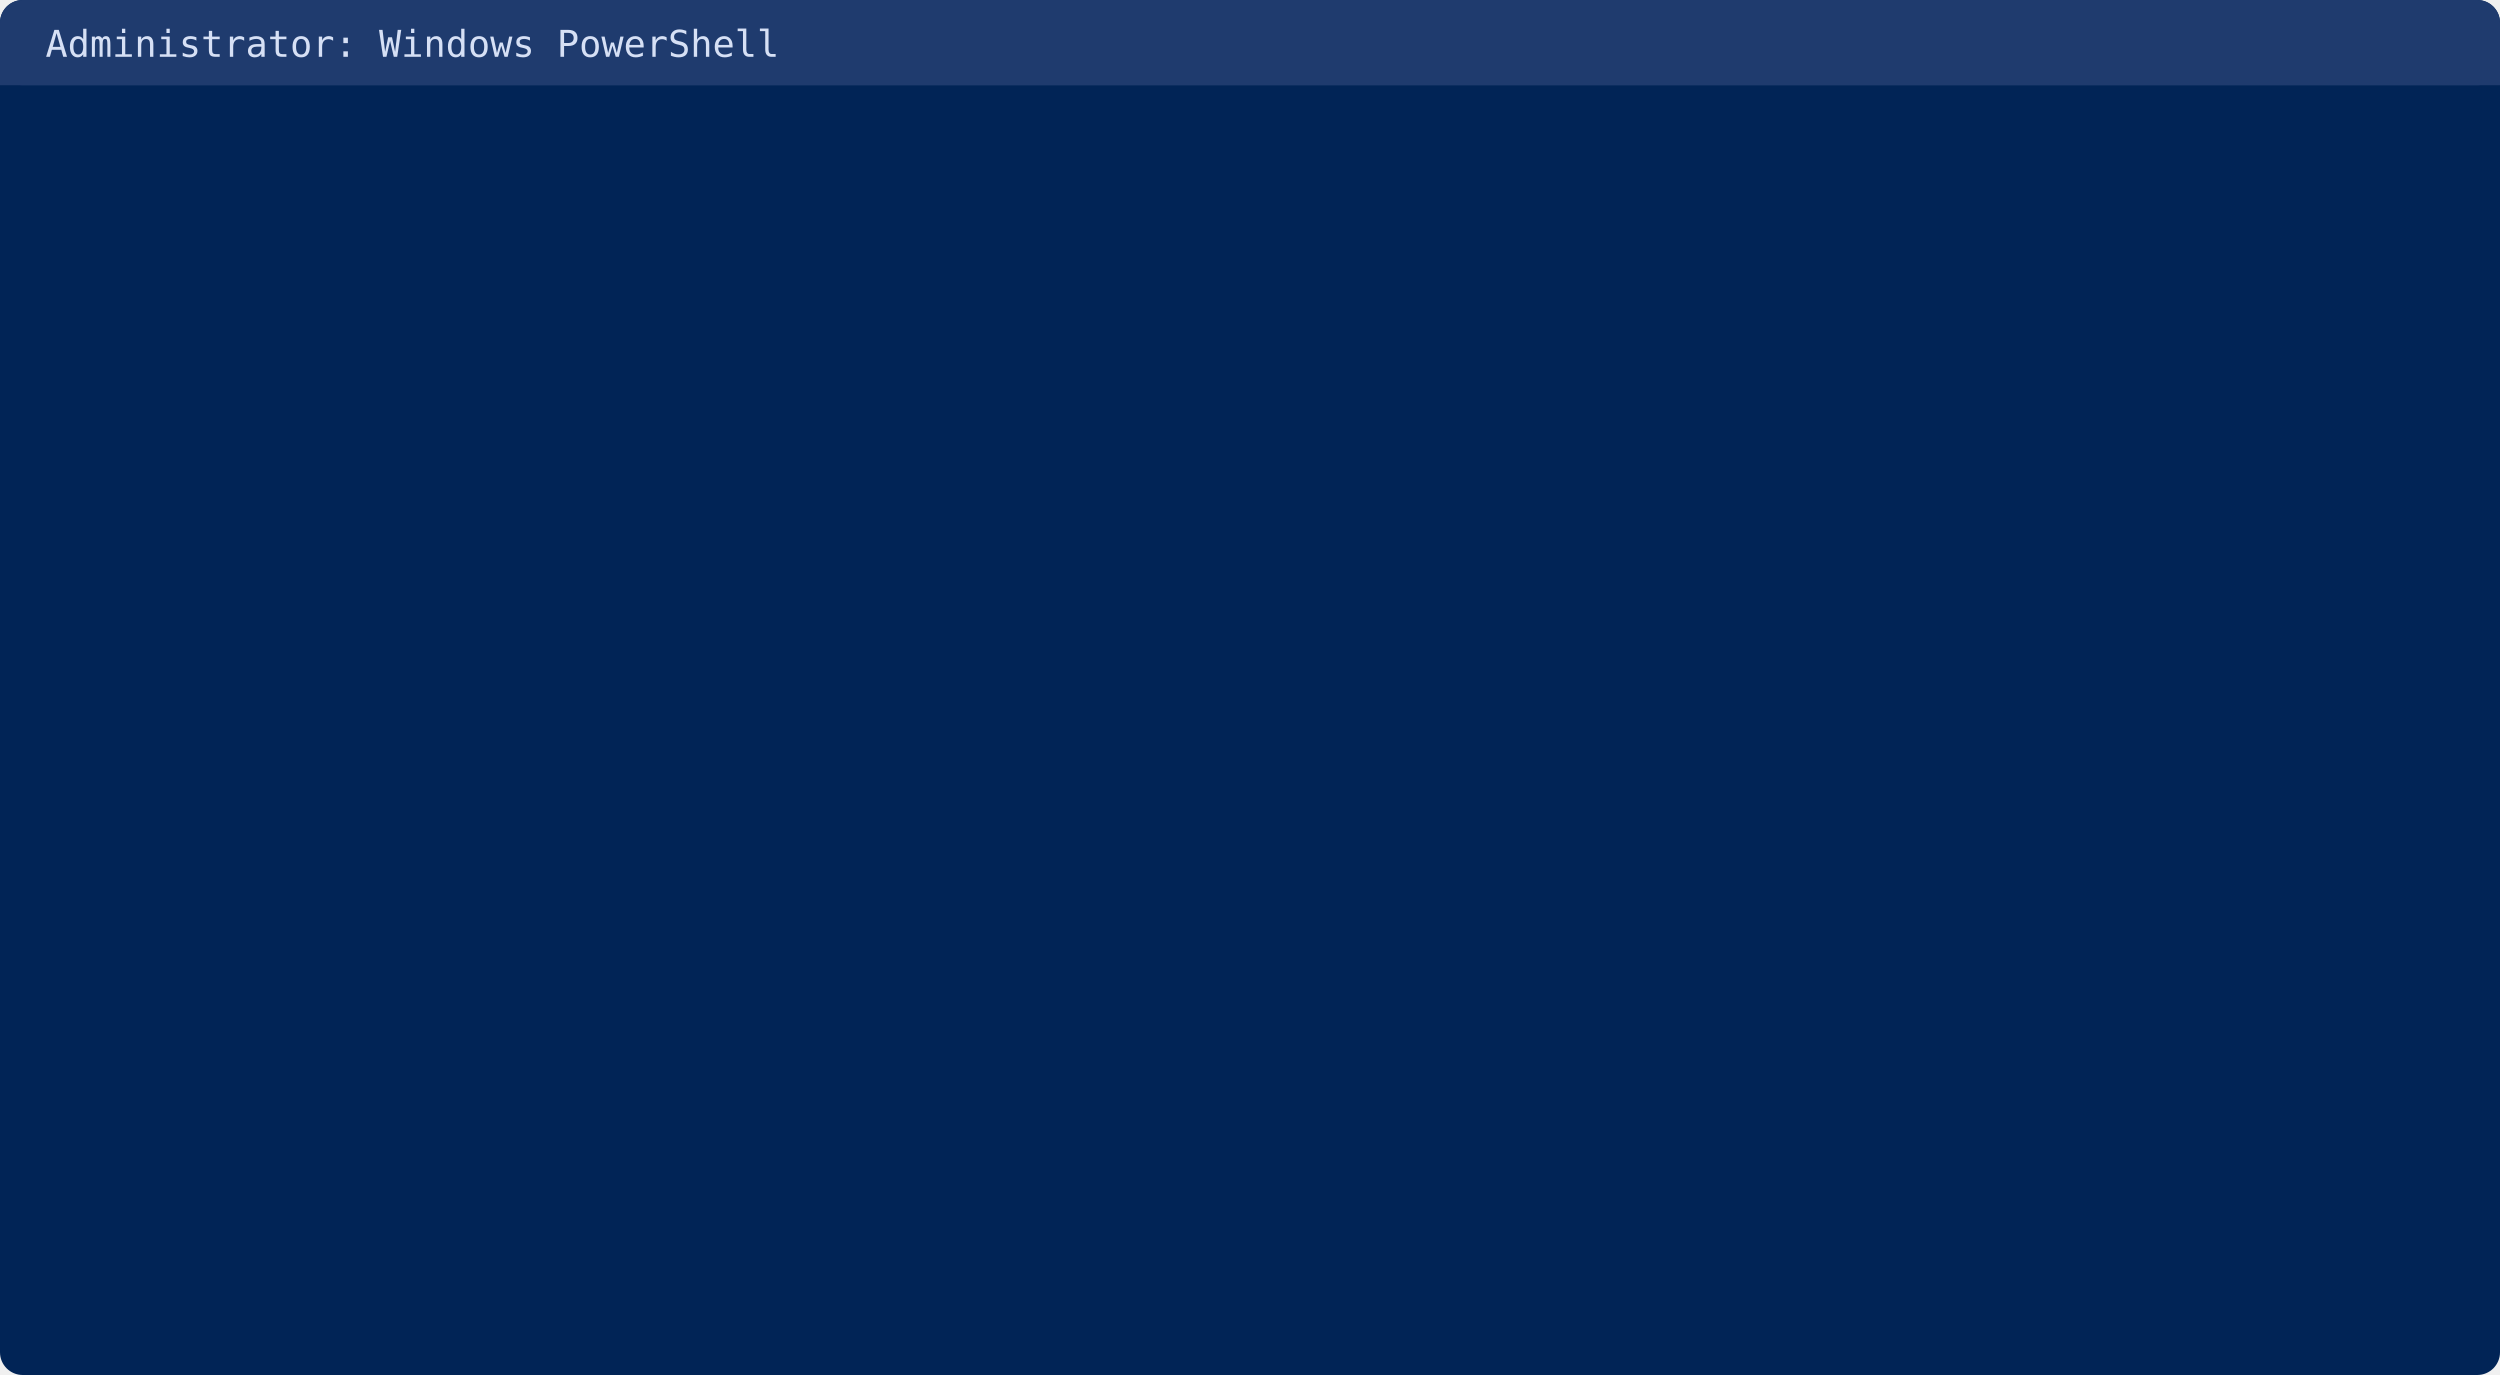
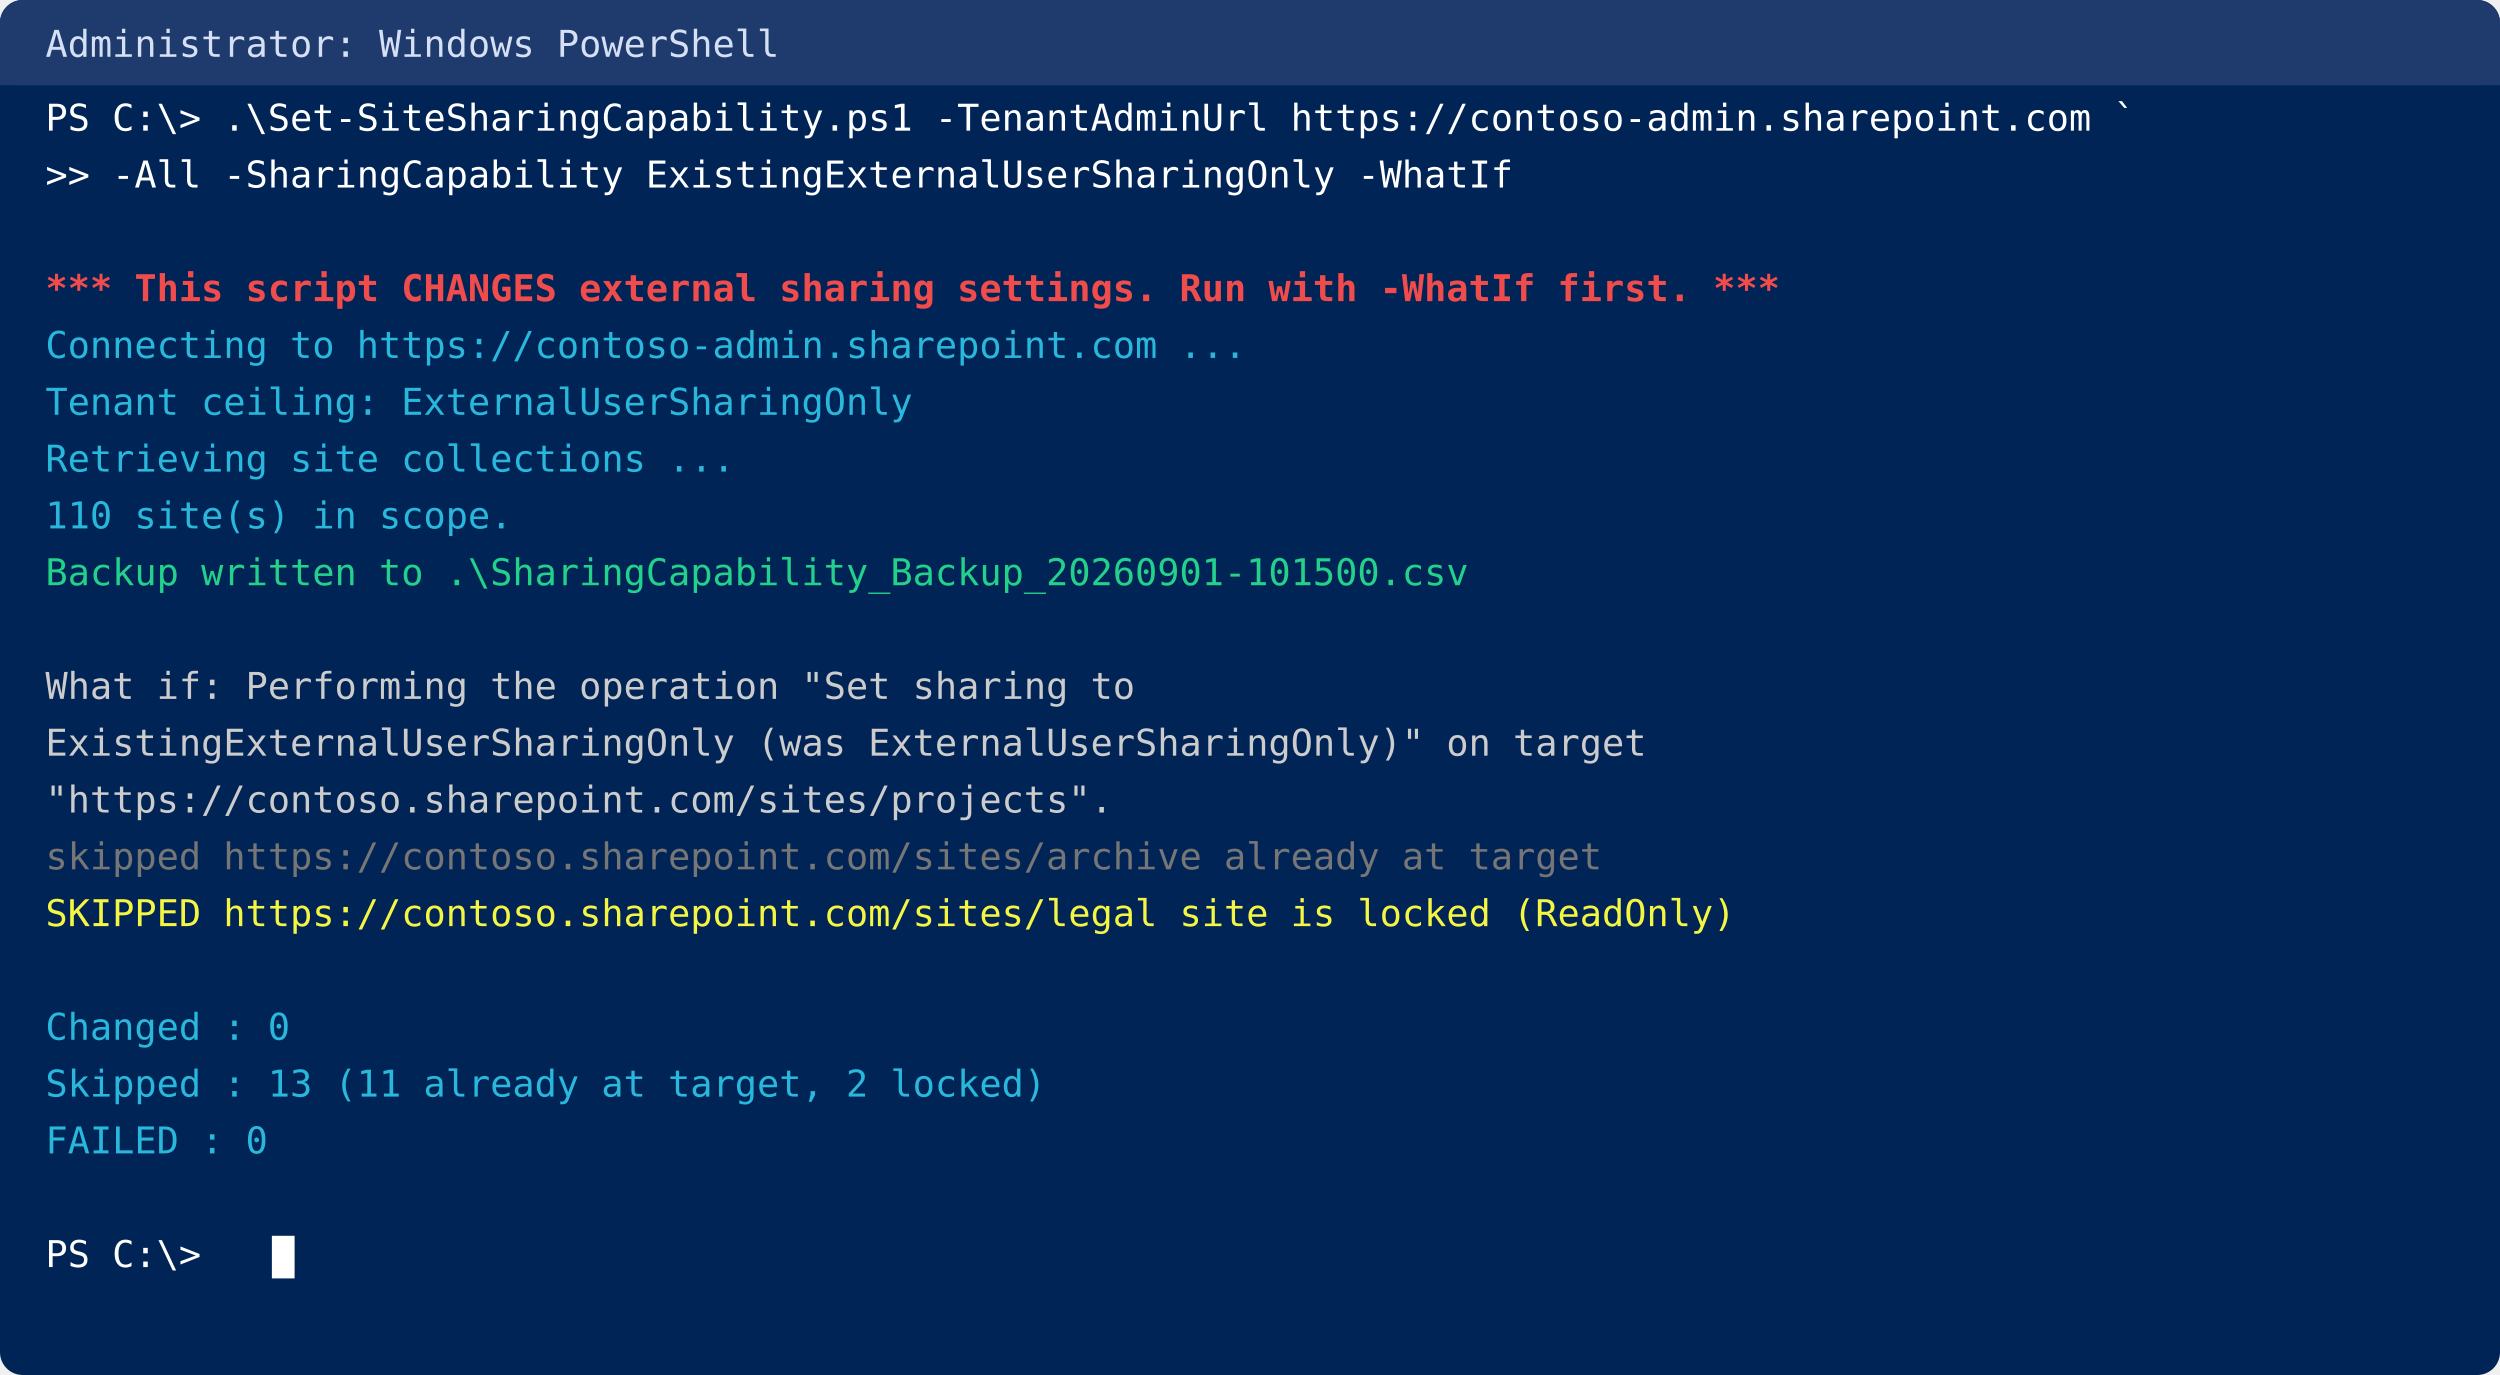
<svg xmlns="http://www.w3.org/2000/svg" viewBox="0 0 880 484" width="880" height="484" role="img" aria-label="Administrator: Windows PowerShell">
  <style>
    text { font-family: Consolas, "Cascadia Mono", "DejaVu Sans Mono", monospace; font-size: 13px; white-space: pre; }
-     .ln { opacity: 0; animation-duration: 10.34s; animation-timing-function: linear; animation-iteration-count: infinite; }
+     /* Vychozi stav je VIDITELNY, ne skryty. Kdyz se animace neprehraje
+        (GitHub sanitizuje CSS v SVG, tisk, screenshot, nahled), zustane
+        cely prepis citelny misto prazdneho okna. Animace pak jen rizne
+        radky odhaluje - neni podminkou toho, aby slo neco precist. */
+     .ln { opacity: 1; animation-duration: 10.34s; animation-timing-function: linear; animation-iteration-count: infinite; }
    @keyframes ln0 { 0%, 0.00% { opacity: 0 } 0.80%, 96% { opacity: 1 } 100% { opacity: 0 } }
    @keyframes ln1 { 0%, 3.29% { opacity: 0 } 4.09%, 96% { opacity: 1 } 100% { opacity: 0 } }
    @keyframes ln2 { 0%, 6.58% { opacity: 0 } 7.38%, 96% { opacity: 1 } 100% { opacity: 0 } }
    @keyframes ln3 { 0%, 9.86% { opacity: 0 } 10.66%, 96% { opacity: 1 } 100% { opacity: 0 } }
    @keyframes ln4 { 0%, 13.15% { opacity: 0 } 13.95%, 96% { opacity: 1 } 100% { opacity: 0 } }
    @keyframes ln5 { 0%, 16.44% { opacity: 0 } 17.24%, 96% { opacity: 1 } 100% { opacity: 0 } }
    @keyframes ln6 { 0%, 19.73% { opacity: 0 } 20.53%, 96% { opacity: 1 } 100% { opacity: 0 } }
    @keyframes ln7 { 0%, 23.02% { opacity: 0 } 23.82%, 96% { opacity: 1 } 100% { opacity: 0 } }
    @keyframes ln8 { 0%, 26.31% { opacity: 0 } 27.11%, 96% { opacity: 1 } 100% { opacity: 0 } }
    @keyframes ln9 { 0%, 29.59% { opacity: 0 } 30.39%, 96% { opacity: 1 } 100% { opacity: 0 } }
    @keyframes ln10 { 0%, 32.88% { opacity: 0 } 33.68%, 96% { opacity: 1 } 100% { opacity: 0 } }
    @keyframes ln11 { 0%, 36.17% { opacity: 0 } 36.97%, 96% { opacity: 1 } 100% { opacity: 0 } }
    @keyframes ln12 { 0%, 39.46% { opacity: 0 } 40.26%, 96% { opacity: 1 } 100% { opacity: 0 } }
    @keyframes ln13 { 0%, 42.75% { opacity: 0 } 43.55%, 96% { opacity: 1 } 100% { opacity: 0 } }
    @keyframes ln14 { 0%, 46.03% { opacity: 0 } 46.83%, 96% { opacity: 1 } 100% { opacity: 0 } }
    @keyframes ln15 { 0%, 49.32% { opacity: 0 } 50.12%, 96% { opacity: 1 } 100% { opacity: 0 } }
    @keyframes ln16 { 0%, 52.61% { opacity: 0 } 53.41%, 96% { opacity: 1 } 100% { opacity: 0 } }
    @keyframes ln17 { 0%, 55.90% { opacity: 0 } 56.70%, 96% { opacity: 1 } 100% { opacity: 0 } }
    @keyframes ln18 { 0%, 59.19% { opacity: 0 } 59.99%, 96% { opacity: 1 } 100% { opacity: 0 } }
    @keyframes ln19 { 0%, 62.48% { opacity: 0 } 63.28%, 96% { opacity: 1 } 100% { opacity: 0 } }
    @keyframes ln20 { 0%, 65.76% { opacity: 0 } 66.56%, 96% { opacity: 1 } 100% { opacity: 0 } }
    .cur { animation: blink 1s steps(1) infinite; }
    @keyframes blink { 0%,50% { opacity: 1; } 51%,100% { opacity: 0; } }
    @media (prefers-reduced-motion: reduce) {
      .ln { opacity: 1; animation: none !important; }
      .cur { animation: none; }
    }
  </style>
  <rect width="880" height="484" rx="8" fill="#012456" />
  <rect width="880" height="30" rx="8" fill="#1F3B6E" />
  <rect y="22" width="880" height="8" fill="#1F3B6E" />
  <text x="16" y="20" fill="#D6E0F5" font-size="12">Administrator: Windows PowerShell</text>
  <g>
    <g class="ln" style="animation-name:ln0">
      <text x="16" y="46" fill="#FFFFFF">PS C:\&gt; .\Set-SiteSharingCapability.ps1 -TenantAdminUrl https://contoso-admin.sharepoint.com `</text>
    </g>
    <g class="ln" style="animation-name:ln1">
      <text x="16" y="66" fill="#FFFFFF">&gt;&gt;     -All -SharingCapability ExistingExternalUserSharingOnly -WhatIf</text>
    </g>
    <g class="ln" style="animation-name:ln2">
      <text x="16" y="86" fill="#CCCCCC" />
    </g>
    <g class="ln" style="animation-name:ln3">
      <text x="16" y="106" fill="#F14C4C" font-weight="700">*** This script CHANGES external sharing settings. Run with -WhatIf first. ***</text>
    </g>
    <g class="ln" style="animation-name:ln4">
      <text x="16" y="126" fill="#29B8DB">Connecting to https://contoso-admin.sharepoint.com ...</text>
    </g>
    <g class="ln" style="animation-name:ln5">
      <text x="16" y="146" fill="#29B8DB">Tenant ceiling: ExternalUserSharingOnly</text>
    </g>
    <g class="ln" style="animation-name:ln6">
      <text x="16" y="166" fill="#29B8DB">Retrieving site collections ...</text>
    </g>
    <g class="ln" style="animation-name:ln7">
      <text x="16" y="186" fill="#29B8DB">110 site(s) in scope.</text>
    </g>
    <g class="ln" style="animation-name:ln8">
      <text x="16" y="206" fill="#23D18B">Backup written to .\SharingCapability_Backup_20260901-101500.csv</text>
    </g>
    <g class="ln" style="animation-name:ln9">
      <text x="16" y="226" fill="#CCCCCC" />
    </g>
    <g class="ln" style="animation-name:ln10">
      <text x="16" y="246" fill="#CCCCCC">What if: Performing the operation "Set sharing to</text>
    </g>
    <g class="ln" style="animation-name:ln11">
      <text x="16" y="266" fill="#CCCCCC">ExistingExternalUserSharingOnly (was ExternalUserSharingOnly)" on target</text>
    </g>
    <g class="ln" style="animation-name:ln12">
      <text x="16" y="286" fill="#CCCCCC">"https://contoso.sharepoint.com/sites/projects".</text>
    </g>
    <g class="ln" style="animation-name:ln13">
      <text x="16" y="306" fill="#767676">  skipped  https://contoso.sharepoint.com/sites/archive   already at target</text>
    </g>
    <g class="ln" style="animation-name:ln14">
      <text x="16" y="326" fill="#F5F543">  SKIPPED  https://contoso.sharepoint.com/sites/legal     site is locked (ReadOnly)</text>
    </g>
    <g class="ln" style="animation-name:ln15">
      <text x="16" y="346" fill="#CCCCCC" />
    </g>
    <g class="ln" style="animation-name:ln16">
      <text x="16" y="366" fill="#29B8DB">Changed : 0</text>
    </g>
    <g class="ln" style="animation-name:ln17">
      <text x="16" y="386" fill="#29B8DB">Skipped : 13 (11 already at target, 2 locked)</text>
    </g>
    <g class="ln" style="animation-name:ln18">
      <text x="16" y="406" fill="#29B8DB">FAILED  : 0</text>
    </g>
    <g class="ln" style="animation-name:ln19">
      <text x="16" y="426" fill="#CCCCCC" />
    </g>
    <g class="ln" style="animation-name:ln20">
      <text x="16" y="446" fill="#FFFFFF">PS C:\&gt; </text>
      <rect class="cur" x="95.7" y="435" width="8" height="15" fill="#FFFFFF" />
    </g>
  </g>
</svg>
